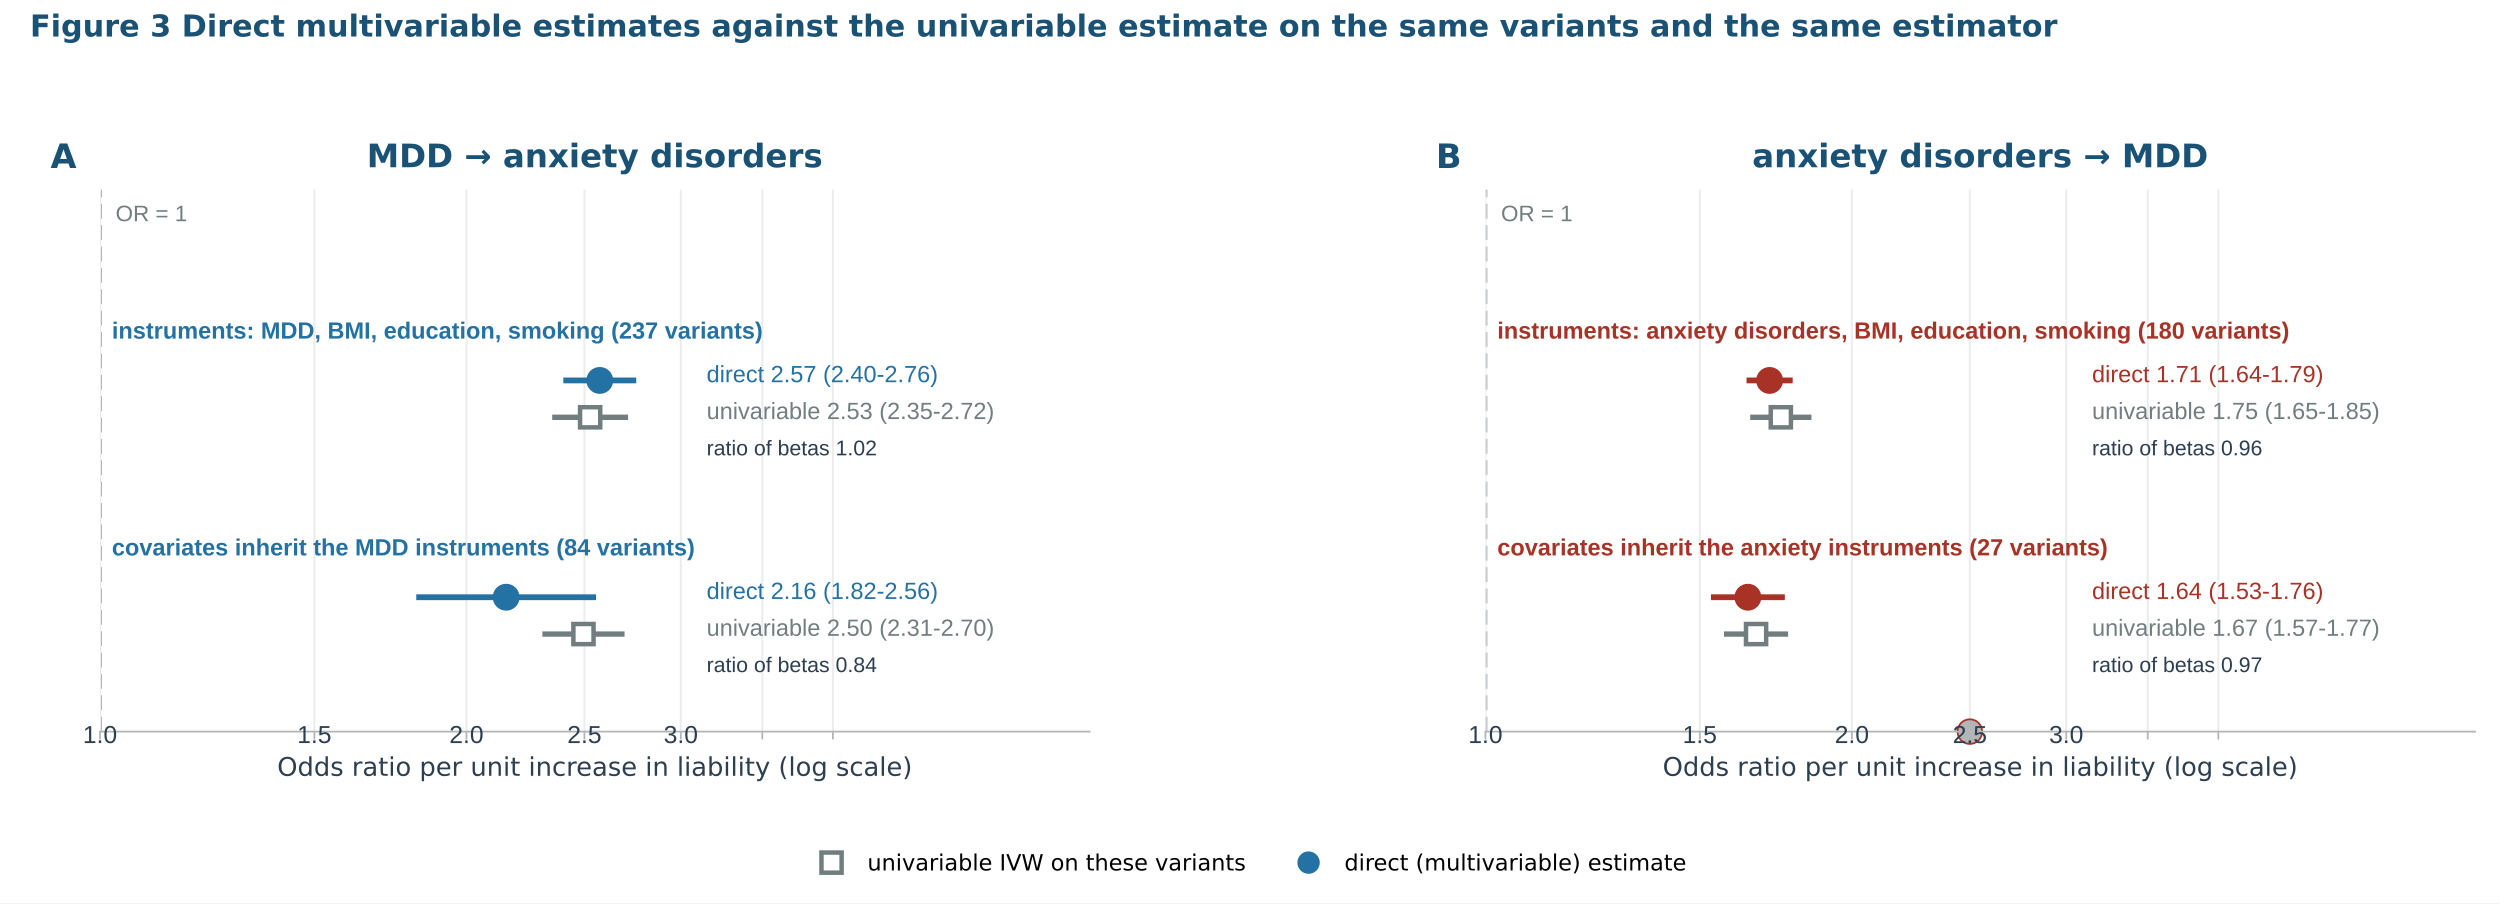
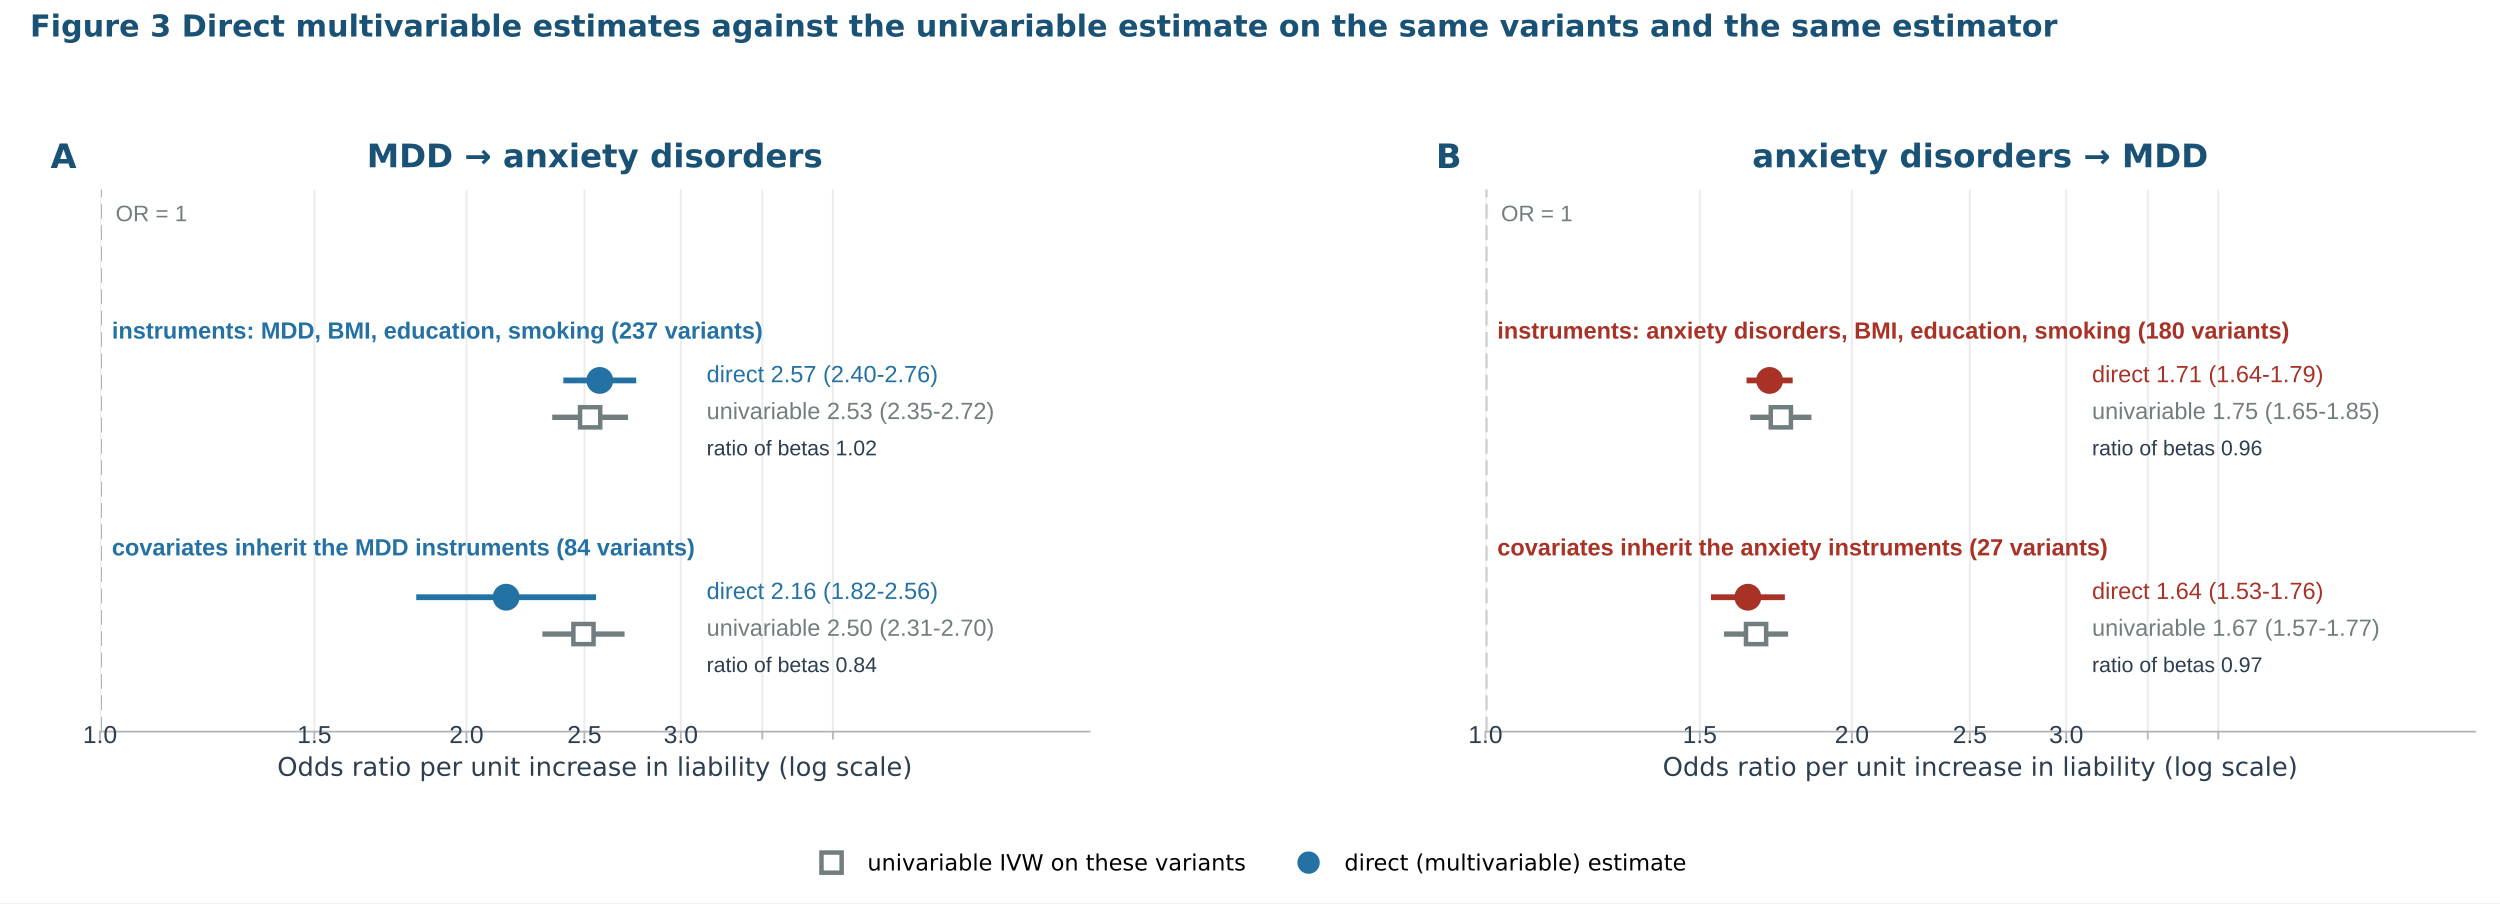
<svg xmlns="http://www.w3.org/2000/svg" xmlns:xlink="http://www.w3.org/1999/xlink" width="1116pt" height="403.2pt" viewBox="0 0 1116 403.2" version="1.1">
  <defs>
    <style type="text/css">*{stroke-linejoin: round; stroke-linecap: butt}</style>
  </defs>
  <g id="figure_1">
    <g id="patch_1">
      <path d="M 0 403.2  L 1116 403.2  L 1116 0  L 0 0  z " style="fill: #ffffff" />
    </g>
    <g id="axes_1">
      <g id="patch_2">
        <path d="M 44.64 326.592  L 486.39 326.592  L 486.39 84.672  L 44.64 84.672  z " style="fill: #ffffff" />
      </g>
      <g id="line2d_1">
        <path d="M 44.64 326.592  L 44.64 84.672  " clip-path="url(#p31935c5563)" style="fill: none; stroke-dasharray: 6.66,2.88; stroke-dashoffset: 0; stroke: #b3b6b7; stroke-width: 1.8" />
      </g>
      <g id="matplotlib.axis_1">
        <g id="xtick_1">
          <g id="line2d_2">
            <path d="M 44.64 326.592  L 44.64 84.672  " clip-path="url(#p31935c5563)" style="fill: none; stroke: #eaecee; stroke-width: 0.9; stroke-linecap: square" />
          </g>
          <g id="line2d_3">
            <defs>
              <path id="m92d2b8c233" d="M 0 0  L 0 3.5  " style="stroke: #b3b6b7; stroke-width: 0.8" />
            </defs>
            <g>
              <use xlink:href="#m92d2b8c233" x="44.64" y="326.592" style="fill: #b3b6b7; stroke: #b3b6b7; stroke-width: 0.8" />
            </g>
          </g>
        </g>
        <g id="xtick_2">
          <g id="line2d_4">
            <path d="M 140.331 326.592  L 140.331 84.672  " clip-path="url(#p31935c5563)" style="fill: none; stroke: #eaecee; stroke-width: 0.9; stroke-linecap: square" />
          </g>
          <g id="line2d_5">
            <g>
              <use xlink:href="#m92d2b8c233" x="140.331" y="326.592" style="fill: #b3b6b7; stroke: #b3b6b7; stroke-width: 0.8" />
            </g>
          </g>
        </g>
        <g id="xtick_3">
          <g id="line2d_6">
            <path d="M 208.224 326.592  L 208.224 84.672  " clip-path="url(#p31935c5563)" style="fill: none; stroke: #eaecee; stroke-width: 0.9; stroke-linecap: square" />
          </g>
          <g id="line2d_7">
            <g>
              <use xlink:href="#m92d2b8c233" x="208.224" y="326.592" style="fill: #b3b6b7; stroke: #b3b6b7; stroke-width: 0.8" />
            </g>
          </g>
        </g>
        <g id="xtick_4">
          <g id="line2d_8">
            <path d="M 260.887 326.592  L 260.887 84.672  " clip-path="url(#p31935c5563)" style="fill: none; stroke: #eaecee; stroke-width: 0.9; stroke-linecap: square" />
          </g>
          <g id="line2d_9">
            <g>
              <use xlink:href="#m92d2b8c233" x="260.887" y="326.592" style="fill: #b3b6b7; stroke: #b3b6b7; stroke-width: 0.8" />
            </g>
          </g>
        </g>
        <g id="xtick_5">
          <g id="line2d_10">
            <path d="M 303.915 326.592  L 303.915 84.672  " clip-path="url(#p31935c5563)" style="fill: none; stroke: #eaecee; stroke-width: 0.9; stroke-linecap: square" />
          </g>
          <g id="line2d_11">
            <g>
              <use xlink:href="#m92d2b8c233" x="303.915" y="326.592" style="fill: #b3b6b7; stroke: #b3b6b7; stroke-width: 0.8" />
            </g>
          </g>
        </g>
        <g id="xtick_6">
          <g id="line2d_12">
            <path d="M 340.295 326.592  L 340.295 84.672  " clip-path="url(#p31935c5563)" style="fill: none; stroke: #eaecee; stroke-width: 0.9; stroke-linecap: square" />
          </g>
          <g id="line2d_13">
            <g>
              <use xlink:href="#m92d2b8c233" x="340.295" y="326.592" style="fill: #b3b6b7; stroke: #b3b6b7; stroke-width: 0.8" />
            </g>
          </g>
        </g>
        <g id="xtick_7">
          <g id="line2d_14">
            <path d="M 371.809 326.592  L 371.809 84.672  " clip-path="url(#p31935c5563)" style="fill: none; stroke: #eaecee; stroke-width: 0.9; stroke-linecap: square" />
          </g>
          <g id="line2d_15">
            <g>
              <use xlink:href="#m92d2b8c233" x="371.809" y="326.592" style="fill: #b3b6b7; stroke: #b3b6b7; stroke-width: 0.8" />
            </g>
          </g>
        </g>
        <g id="text_1">
          <text style="font-size: 11.5px; font-family: 'DejaVu Sans', 'Bitstream Vera Sans', 'Computer Modern Sans Serif', 'Lucida Grande', 'Verdana', 'Geneva', 'Lucid', 'Arial', 'Helvetica', 'Avant Garde', sans-serif; text-anchor: middle; fill: #2c3e50" x="265.515" y="346.33" transform="rotate(-0 265.515 346.3302)">Odds ratio per unit increase in liability (log scale)</text>
        </g>
      </g>
      <g id="matplotlib.axis_2" />
      <g id="line2d_16">
        <path d="M 242.119 283.046  L 278.802 283.046  " clip-path="url(#p31935c5563)" style="fill: none; stroke: #717d7e; stroke-width: 2.4" />
      </g>
      <g id="line2d_17">
        <path d="M 185.811 266.596  L 266.073 266.596  " clip-path="url(#p31935c5563)" style="fill: none; stroke: #2471a3; stroke-width: 2.6" />
      </g>
      <g id="line2d_18">
        <path d="M 246.501 186.278  L 280.377 186.278  " clip-path="url(#p31935c5563)" style="fill: none; stroke: #717d7e; stroke-width: 2.4" />
      </g>
      <g id="line2d_19">
        <path d="M 251.464 169.828  L 284.021 169.828  " clip-path="url(#p31935c5563)" style="fill: none; stroke: #2471a3; stroke-width: 2.6" />
      </g>
      <g id="patch_3">
        <path d="M 44.64 326.592  L 486.39 326.592  " style="fill: none; stroke: #b3b6b7; stroke-width: 0.8; stroke-linejoin: miter; stroke-linecap: square" />
      </g>
      <g id="text_2">
        <text style="font-weight: 700; font-size: 10.5px; font-family: 'Arial'; text-anchor: start; fill: #2471a3" x="49.941" y="247.935" transform="rotate(-0 49.941 247.9354)">covariates inherit the MDD instruments (84 variants)</text>
      </g>
      <g id="line2d_20">
        <path d="M 260.46 283.046  " clip-path="url(#p31935c5563)" style="fill: none; stroke: #1f77b4; stroke-width: 1.5; stroke-linecap: square" />
        <defs>
          <path id="mae43564223" d="M -4.5 4.5  L 4.5 4.5  L 4.5 -4.5  L -4.5 -4.5  z " style="stroke: #717d7e; stroke-width: 2; stroke-linejoin: miter" />
        </defs>
        <g clip-path="url(#p31935c5563)">
          <use xlink:href="#mae43564223" x="260.46" y="283.046" style="fill: #ffffff; stroke: #717d7e; stroke-width: 2; stroke-linejoin: miter" />
        </g>
      </g>
      <g id="line2d_21">
        <path d="M 225.942 266.596  " clip-path="url(#p31935c5563)" style="fill: none; stroke: #ff7f0e; stroke-width: 1.5; stroke-linecap: square" />
        <defs>
          <path id="m4e47bd48c6" d="M 0 5.5  C 1.459 5.5 2.858 4.92 3.889 3.889  C 4.92 2.858 5.5 1.459 5.5 0  C 5.5 -1.459 4.92 -2.858 3.889 -3.889  C 2.858 -4.92 1.459 -5.5 0 -5.5  C -1.459 -5.5 -2.858 -4.92 -3.889 -3.889  C -4.92 -2.858 -5.5 -1.459 -5.5 0  C -5.5 1.459 -4.92 2.858 -3.889 3.889  C -2.858 4.92 -1.459 5.5 0 5.5  z " style="stroke: #2471a3" />
        </defs>
        <g clip-path="url(#p31935c5563)">
          <use xlink:href="#m4e47bd48c6" x="225.942" y="266.596" style="fill: #2471a3; stroke: #2471a3" />
        </g>
      </g>
      <g id="text_3">
        <text style="font-size: 10.5px; font-family: 'Arial'; text-anchor: start; fill: #2471a3" x="315.43" y="267.378" transform="rotate(-0 315.4299 267.3777)">direct 2.16 (1.82-2.56)</text>
      </g>
      <g id="text_4">
        <text style="font-size: 10.5px; font-family: 'Arial'; text-anchor: start; fill: #717d7e" x="315.43" y="283.828" transform="rotate(-0 315.4299 283.8282)">univariable 2.50 (2.31-2.70)</text>
      </g>
      <g id="text_5">
        <text style="font-size: 9.5px; font-family: 'Arial'; text-anchor: start; fill: #2c3e50" x="315.43" y="300.02" transform="rotate(-0 315.4299 300.0201)">ratio of betas 0.84</text>
      </g>
      <g id="text_6">
        <text style="font-weight: 700; font-size: 10.5px; font-family: 'Arial'; text-anchor: start; fill: #2471a3" x="49.941" y="151.167" transform="rotate(-0 49.941 151.1674)">instruments: MDD, BMI, education, smoking (237 variants)</text>
      </g>
      <g id="line2d_22">
        <path d="M 263.439 186.278  " clip-path="url(#p31935c5563)" style="fill: none; stroke: #2ca02c; stroke-width: 1.5; stroke-linecap: square" />
        <g clip-path="url(#p31935c5563)">
          <use xlink:href="#mae43564223" x="263.439" y="186.278" style="fill: #ffffff; stroke: #717d7e; stroke-width: 2; stroke-linejoin: miter" />
        </g>
      </g>
      <g id="line2d_23">
        <path d="M 267.743 169.828  " clip-path="url(#p31935c5563)" style="fill: none; stroke: #d62728; stroke-width: 1.5; stroke-linecap: square" />
        <g clip-path="url(#p31935c5563)">
          <use xlink:href="#m4e47bd48c6" x="267.743" y="169.828" style="fill: #2471a3; stroke: #2471a3" />
        </g>
      </g>
      <g id="text_7">
        <text style="font-size: 10.5px; font-family: 'Arial'; text-anchor: start; fill: #2471a3" x="315.43" y="170.61" transform="rotate(-0 315.4299 170.6097)">direct 2.57 (2.40-2.76)</text>
      </g>
      <g id="text_8">
        <text style="font-size: 10.5px; font-family: 'Arial'; text-anchor: start; fill: #717d7e" x="315.43" y="187.06" transform="rotate(-0 315.4299 187.0602)">univariable 2.53 (2.35-2.72)</text>
      </g>
      <g id="text_9">
        <text style="font-size: 9.5px; font-family: 'Arial'; text-anchor: start; fill: #2c3e50" x="315.43" y="203.252" transform="rotate(-0 315.4299 203.2521)">ratio of betas 1.02</text>
      </g>
      <g id="text_10">
        <text style="font-size: 10px; font-family: 'Arial'; text-anchor: start; fill: #717d7e" x="51.616" y="98.732" transform="rotate(-0 51.61595 98.7317)">OR = 1</text>
      </g>
      <g id="text_11">
        <text style="font-size: 11px; font-family: 'Arial'; text-anchor: middle; fill: #2c3e50" x="44.64" y="331.697" transform="rotate(-0 44.64 331.6973)">1.0</text>
      </g>
      <g id="text_12">
        <text style="font-size: 11px; font-family: 'Arial'; text-anchor: middle; fill: #2c3e50" x="140.331" y="331.697" transform="rotate(-0 140.3308 331.6973)">1.5</text>
      </g>
      <g id="text_13">
        <text style="font-size: 11px; font-family: 'Arial'; text-anchor: middle; fill: #2c3e50" x="208.224" y="331.697" transform="rotate(-0 208.2245 331.6973)">2.0</text>
      </g>
      <g id="text_14">
        <text style="font-size: 11px; font-family: 'Arial'; text-anchor: middle; fill: #2c3e50" x="260.887" y="331.697" transform="rotate(-0 260.8869 331.6973)">2.5</text>
      </g>
      <g id="text_15">
        <text style="font-size: 11px; font-family: 'Arial'; text-anchor: middle; fill: #2c3e50" x="303.915" y="331.697" transform="rotate(-0 303.9153 331.6973)">3.0</text>
      </g>
      <g id="text_16">
        <text style="font-weight: 700; font-size: 15px; font-family: 'DejaVu Sans', 'Bitstream Vera Sans', 'Computer Modern Sans Serif', 'Lucida Grande', 'Verdana', 'Geneva', 'Lucid', 'Arial', 'Helvetica', 'Avant Garde', sans-serif; text-anchor: start; fill: #1a5276" x="22.552" y="74.995" transform="rotate(-0 22.5525 74.9952)">A</text>
      </g>
      <g id="text_17">
        <text style="font-weight: 700; font-size: 14.5px; font-family: 'DejaVu Sans', 'Bitstream Vera Sans', 'Computer Modern Sans Serif', 'Lucida Grande', 'Verdana', 'Geneva', 'Lucid', 'Arial', 'Helvetica', 'Avant Garde', sans-serif; text-anchor: middle; fill: #1a5276" x="265.515" y="74.672" transform="rotate(-0 265.515 74.672)">MDD → anxiety disorders</text>
      </g>
    </g>
    <g id="axes_2">
      <g id="patch_4">
        <path d="M 663.09 326.592  L 1104.84 326.592  L 1104.84 84.672  L 663.09 84.672  z " style="fill: #ffffff" />
      </g>
      <g id="line2d_24">
        <path d="M 663.09 326.592  L 663.09 84.672  " clip-path="url(#p929e5f79da)" style="fill: none; stroke-dasharray: 6.66,2.88; stroke-dashoffset: 0; stroke: #b3b6b7; stroke-width: 1.8" />
      </g>
      <g id="matplotlib.axis_3">
        <g id="xtick_8">
          <g id="line2d_25">
            <path d="M 663.09 326.592  L 663.09 84.672  " clip-path="url(#p929e5f79da)" style="fill: none; stroke: #eaecee; stroke-width: 0.9; stroke-linecap: square" />
          </g>
          <g id="line2d_26">
            <g>
              <use xlink:href="#m92d2b8c233" x="663.09" y="326.592" style="fill: #b3b6b7; stroke: #b3b6b7; stroke-width: 0.8" />
            </g>
          </g>
        </g>
        <g id="xtick_9">
          <g id="line2d_27">
            <path d="M 758.781 326.592  L 758.781 84.672  " clip-path="url(#p929e5f79da)" style="fill: none; stroke: #eaecee; stroke-width: 0.9; stroke-linecap: square" />
          </g>
          <g id="line2d_28">
            <g>
              <use xlink:href="#m92d2b8c233" x="758.781" y="326.592" style="fill: #b3b6b7; stroke: #b3b6b7; stroke-width: 0.8" />
            </g>
          </g>
        </g>
        <g id="xtick_10">
          <g id="line2d_29">
            <path d="M 826.674 326.592  L 826.674 84.672  " clip-path="url(#p929e5f79da)" style="fill: none; stroke: #eaecee; stroke-width: 0.9; stroke-linecap: square" />
          </g>
          <g id="line2d_30">
            <g>
              <use xlink:href="#m92d2b8c233" x="826.674" y="326.592" style="fill: #b3b6b7; stroke: #b3b6b7; stroke-width: 0.8" />
            </g>
          </g>
        </g>
        <g id="xtick_11">
          <g id="line2d_31">
            <path d="M 879.337 326.592  L 879.337 84.672  " clip-path="url(#p929e5f79da)" style="fill: none; stroke: #eaecee; stroke-width: 0.9; stroke-linecap: square" />
          </g>
          <g id="line2d_32">
            <g>
-               <use xlink:href="#m30dd0c2f58" x="879.337" y="326.592" style="fill: #b3b6b7; stroke: #b3b6b7; stroke-width: 0.8" />
+               <use xlink:href="#m92d2b8c233" x="879.337" y="326.592" style="fill: #b3b6b7; stroke: #b3b6b7; stroke-width: 0.8" />
            </g>
          </g>
        </g>
        <g id="xtick_12">
          <g id="line2d_33">
            <path d="M 922.365 326.592  L 922.365 84.672  " clip-path="url(#p929e5f79da)" style="fill: none; stroke: #eaecee; stroke-width: 0.9; stroke-linecap: square" />
          </g>
          <g id="line2d_34">
            <g>
              <use xlink:href="#m92d2b8c233" x="922.365" y="326.592" style="fill: #b3b6b7; stroke: #b3b6b7; stroke-width: 0.8" />
            </g>
          </g>
        </g>
        <g id="xtick_13">
          <g id="line2d_35">
            <path d="M 958.745 326.592  L 958.745 84.672  " clip-path="url(#p929e5f79da)" style="fill: none; stroke: #eaecee; stroke-width: 0.9; stroke-linecap: square" />
          </g>
          <g id="line2d_36">
            <g>
              <use xlink:href="#m92d2b8c233" x="958.745" y="326.592" style="fill: #b3b6b7; stroke: #b3b6b7; stroke-width: 0.8" />
            </g>
          </g>
        </g>
        <g id="xtick_14">
          <g id="line2d_37">
            <path d="M 990.259 326.592  L 990.259 84.672  " clip-path="url(#p929e5f79da)" style="fill: none; stroke: #eaecee; stroke-width: 0.9; stroke-linecap: square" />
          </g>
          <g id="line2d_38">
            <g>
              <use xlink:href="#m92d2b8c233" x="990.259" y="326.592" style="fill: #b3b6b7; stroke: #b3b6b7; stroke-width: 0.8" />
            </g>
          </g>
        </g>
        <g id="text_18">
          <text style="font-size: 11.5px; font-family: 'DejaVu Sans', 'Bitstream Vera Sans', 'Computer Modern Sans Serif', 'Lucida Grande', 'Verdana', 'Geneva', 'Lucid', 'Arial', 'Helvetica', 'Avant Garde', sans-serif; text-anchor: middle; fill: #2c3e50" x="883.965" y="346.33" transform="rotate(-0 883.965 346.3302)">Odds ratio per unit increase in liability (log scale)</text>
        </g>
      </g>
      <g id="matplotlib.axis_4" />
      <g id="line2d_39">
        <path d="M 769.597 283.046  L 798.219 283.046  " clip-path="url(#p929e5f79da)" style="fill: none; stroke: #717d7e; stroke-width: 2.4" />
      </g>
      <g id="line2d_40">
        <path d="M 763.765 266.596  L 796.748 266.596  " clip-path="url(#p929e5f79da)" style="fill: none; stroke: #a93226; stroke-width: 2.6" />
      </g>
      <g id="line2d_41">
        <path d="M 781.289 186.278  L 808.635 186.278  " clip-path="url(#p929e5f79da)" style="fill: none; stroke: #717d7e; stroke-width: 2.4" />
      </g>
      <g id="line2d_42">
        <path d="M 779.653 169.828  L 800.25 169.828  " clip-path="url(#p929e5f79da)" style="fill: none; stroke: #a93226; stroke-width: 2.6" />
      </g>
      <g id="patch_5">
        <path d="M 663.09 326.592  L 1104.84 326.592  " style="fill: none; stroke: #b3b6b7; stroke-width: 0.8; stroke-linejoin: miter; stroke-linecap: square" />
      </g>
      <g id="text_19">
        <text style="font-weight: 700; font-size: 10.5px; font-family: 'Arial'; text-anchor: start; fill: #a93226" x="668.391" y="247.935" transform="rotate(-0 668.391 247.9354)">covariates inherit the anxiety instruments (27 variants)</text>
      </g>
      <g id="line2d_43">
        <path d="M 783.908 283.046  " clip-path="url(#p929e5f79da)" style="fill: none; stroke: #1f77b4; stroke-width: 1.5; stroke-linecap: square" />
        <g clip-path="url(#p929e5f79da)">
          <use xlink:href="#mae43564223" x="783.908" y="283.046" style="fill: #ffffff; stroke: #717d7e; stroke-width: 2; stroke-linejoin: miter" />
        </g>
      </g>
      <g id="line2d_44">
        <path d="M 780.256 266.596  " clip-path="url(#p929e5f79da)" style="fill: none; stroke: #ff7f0e; stroke-width: 1.5; stroke-linecap: square" />
        <defs>
          <path id="m30dd0c2f58" d="M 0 5.5  C 1.459 5.5 2.858 4.92 3.889 3.889  C 4.92 2.858 5.5 1.459 5.5 0  C 5.5 -1.459 4.92 -2.858 3.889 -3.889  C 2.858 -4.92 1.459 -5.5 0 -5.5  C -1.459 -5.5 -2.858 -4.92 -3.889 -3.889  C -4.92 -2.858 -5.5 -1.459 -5.5 0  C -5.5 1.459 -4.92 2.858 -3.889 3.889  C -2.858 4.92 -1.459 5.5 0 5.5  z " style="stroke: #a93226" />
        </defs>
        <g clip-path="url(#p929e5f79da)">
          <use xlink:href="#m30dd0c2f58" x="780.256" y="266.596" style="fill: #a93226; stroke: #a93226" />
        </g>
      </g>
      <g id="text_20">
        <text style="font-size: 10.5px; font-family: 'Arial'; text-anchor: start; fill: #a93226" x="933.88" y="267.378" transform="rotate(-0 933.8799 267.3777)">direct 1.64 (1.53-1.76)</text>
      </g>
      <g id="text_21">
        <text style="font-size: 10.5px; font-family: 'Arial'; text-anchor: start; fill: #717d7e" x="933.88" y="283.828" transform="rotate(-0 933.8799 283.8282)">univariable 1.67 (1.57-1.77)</text>
      </g>
      <g id="text_22">
        <text style="font-size: 9.5px; font-family: 'Arial'; text-anchor: start; fill: #2c3e50" x="933.88" y="300.02" transform="rotate(-0 933.8799 300.0201)">ratio of betas 0.97</text>
      </g>
      <g id="text_23">
        <text style="font-weight: 700; font-size: 10.5px; font-family: 'Arial'; text-anchor: start; fill: #a93226" x="668.391" y="151.167" transform="rotate(-0 668.391 151.1674)">instruments: anxiety disorders, BMI, education, smoking (180 variants)</text>
      </g>
      <g id="line2d_45">
        <path d="M 794.962 186.278  " clip-path="url(#p929e5f79da)" style="fill: none; stroke: #2ca02c; stroke-width: 1.5; stroke-linecap: square" />
        <g clip-path="url(#p929e5f79da)">
          <use xlink:href="#mae43564223" x="794.962" y="186.278" style="fill: #ffffff; stroke: #717d7e; stroke-width: 2; stroke-linejoin: miter" />
        </g>
      </g>
      <g id="line2d_46">
        <path d="M 789.951 169.828  " clip-path="url(#p929e5f79da)" style="fill: none; stroke: #d62728; stroke-width: 1.5; stroke-linecap: square" />
        <g clip-path="url(#p929e5f79da)">
          <use xlink:href="#m30dd0c2f58" x="789.951" y="169.828" style="fill: #a93226; stroke: #a93226" />
        </g>
      </g>
      <g id="text_24">
        <text style="font-size: 10.5px; font-family: 'Arial'; text-anchor: start; fill: #a93226" x="933.88" y="170.61" transform="rotate(-0 933.8799 170.6097)">direct 1.71 (1.64-1.79)</text>
      </g>
      <g id="text_25">
        <text style="font-size: 10.5px; font-family: 'Arial'; text-anchor: start; fill: #717d7e" x="933.88" y="187.06" transform="rotate(-0 933.8799 187.0602)">univariable 1.75 (1.65-1.85)</text>
      </g>
      <g id="text_26">
        <text style="font-size: 9.5px; font-family: 'Arial'; text-anchor: start; fill: #2c3e50" x="933.88" y="203.252" transform="rotate(-0 933.8799 203.2521)">ratio of betas 0.96</text>
      </g>
      <g id="text_27">
        <text style="font-size: 10px; font-family: 'Arial'; text-anchor: start; fill: #717d7e" x="670.066" y="98.732" transform="rotate(-0 670.066 98.7317)">OR = 1</text>
      </g>
      <g id="text_28">
        <text style="font-size: 11px; font-family: 'Arial'; text-anchor: middle; fill: #2c3e50" x="663.09" y="331.697" transform="rotate(-0 663.09 331.6973)">1.0</text>
      </g>
      <g id="text_29">
        <text style="font-size: 11px; font-family: 'Arial'; text-anchor: middle; fill: #2c3e50" x="758.781" y="331.697" transform="rotate(-0 758.7808 331.6973)">1.5</text>
      </g>
      <g id="text_30">
        <text style="font-size: 11px; font-family: 'Arial'; text-anchor: middle; fill: #2c3e50" x="826.674" y="331.697" transform="rotate(-0 826.6745 331.6973)">2.0</text>
      </g>
      <g id="text_31">
        <text style="font-size: 11px; font-family: 'Arial'; text-anchor: middle; fill: #2c3e50" x="879.337" y="331.697" transform="rotate(-0 879.3369 331.6973)">2.5</text>
      </g>
      <g id="text_32">
        <text style="font-size: 11px; font-family: 'Arial'; text-anchor: middle; fill: #2c3e50" x="922.365" y="331.697" transform="rotate(-0 922.3653 331.6973)">3.0</text>
      </g>
      <g id="text_33">
        <text style="font-weight: 700; font-size: 15px; font-family: 'DejaVu Sans', 'Bitstream Vera Sans', 'Computer Modern Sans Serif', 'Lucida Grande', 'Verdana', 'Geneva', 'Lucid', 'Arial', 'Helvetica', 'Avant Garde', sans-serif; text-anchor: start; fill: #1a5276" x="641.003" y="74.995" transform="rotate(-0 641.0025 74.9952)">B</text>
      </g>
      <g id="text_34">
        <text style="font-weight: 700; font-size: 14.5px; font-family: 'DejaVu Sans', 'Bitstream Vera Sans', 'Computer Modern Sans Serif', 'Lucida Grande', 'Verdana', 'Geneva', 'Lucid', 'Arial', 'Helvetica', 'Avant Garde', sans-serif; text-anchor: middle; fill: #1a5276" x="883.965" y="74.672" transform="rotate(-0 883.965 74.672)">anxiety disorders → MDD</text>
      </g>
    </g>
    <g id="text_35">
      <text style="font-weight: 700; font-size: 13.5px; font-family: 'DejaVu Sans', 'Bitstream Vera Sans', 'Computer Modern Sans Serif', 'Lucida Grande', 'Verdana', 'Geneva', 'Lucid', 'Arial', 'Helvetica', 'Avant Garde', sans-serif; text-anchor: start; fill: #1a5276" x="13.392" y="16.306" transform="rotate(-0 13.392 16.30589)">Figure 3  Direct multivariable estimates against the univariable estimate on the same variants and the same estimator</text>
    </g>
    <g id="legend_1">
      <g id="line2d_47">
        <path d="M 363.201 385.072  L 371.201 385.072  L 379.201 385.072  " style="fill: none; stroke: #ffffff; stroke-width: 1.5; stroke-linecap: square" />
        <g>
          <use xlink:href="#mae43564223" x="371.201" y="385.072" style="fill: #ffffff; stroke: #717d7e; stroke-width: 2; stroke-linejoin: miter" />
        </g>
      </g>
      <g id="text_36">
        <text style="font-size: 10px; font-family: 'DejaVu Sans', 'Bitstream Vera Sans', 'Computer Modern Sans Serif', 'Lucida Grande', 'Verdana', 'Geneva', 'Lucid', 'Arial', 'Helvetica', 'Avant Garde', sans-serif; text-anchor: start" x="387.201" y="388.572" transform="rotate(-0 387.2008 388.5721)">univariable IVW on these variants</text>
      </g>
      <g id="line2d_48">
        <path d="M 576.149 385.072  L 584.149 385.072  L 592.149 385.072  " style="fill: none; stroke: #ffffff; stroke-width: 1.5; stroke-linecap: square" />
        <defs>
          <path id="m083d372132" d="M 0 5.5  C 1.459 5.5 2.858 4.92 3.889 3.889  C 4.92 2.858 5.5 1.459 5.5 0  C 5.5 -1.459 4.92 -2.858 3.889 -3.889  C 2.858 -4.92 1.459 -5.5 0 -5.5  C -1.459 -5.5 -2.858 -4.92 -3.889 -3.889  C -4.92 -2.858 -5.5 -1.459 -5.5 0  C -5.5 1.459 -4.92 2.858 -3.889 3.889  C -2.858 4.92 -1.459 5.5 0 5.5  z " style="stroke: #ffffff" />
        </defs>
        <g>
          <use xlink:href="#m083d372132" x="584.149" y="385.072" style="fill: #2471a3; stroke: #ffffff" />
        </g>
      </g>
      <g id="text_37">
        <text style="font-size: 10px; font-family: 'DejaVu Sans', 'Bitstream Vera Sans', 'Computer Modern Sans Serif', 'Lucida Grande', 'Verdana', 'Geneva', 'Lucid', 'Arial', 'Helvetica', 'Avant Garde', sans-serif; text-anchor: start" x="600.149" y="388.572" transform="rotate(-0 600.1492 388.5721)">direct (multivariable) estimate</text>
      </g>
    </g>
  </g>
  <defs>
    <clipPath id="p31935c5563">
      <rect x="44.64" y="84.672" width="441.75" height="241.92" />
    </clipPath>
    <clipPath id="p929e5f79da">
      <rect x="663.09" y="84.672" width="441.75" height="241.92" />
    </clipPath>
  </defs>
</svg>
